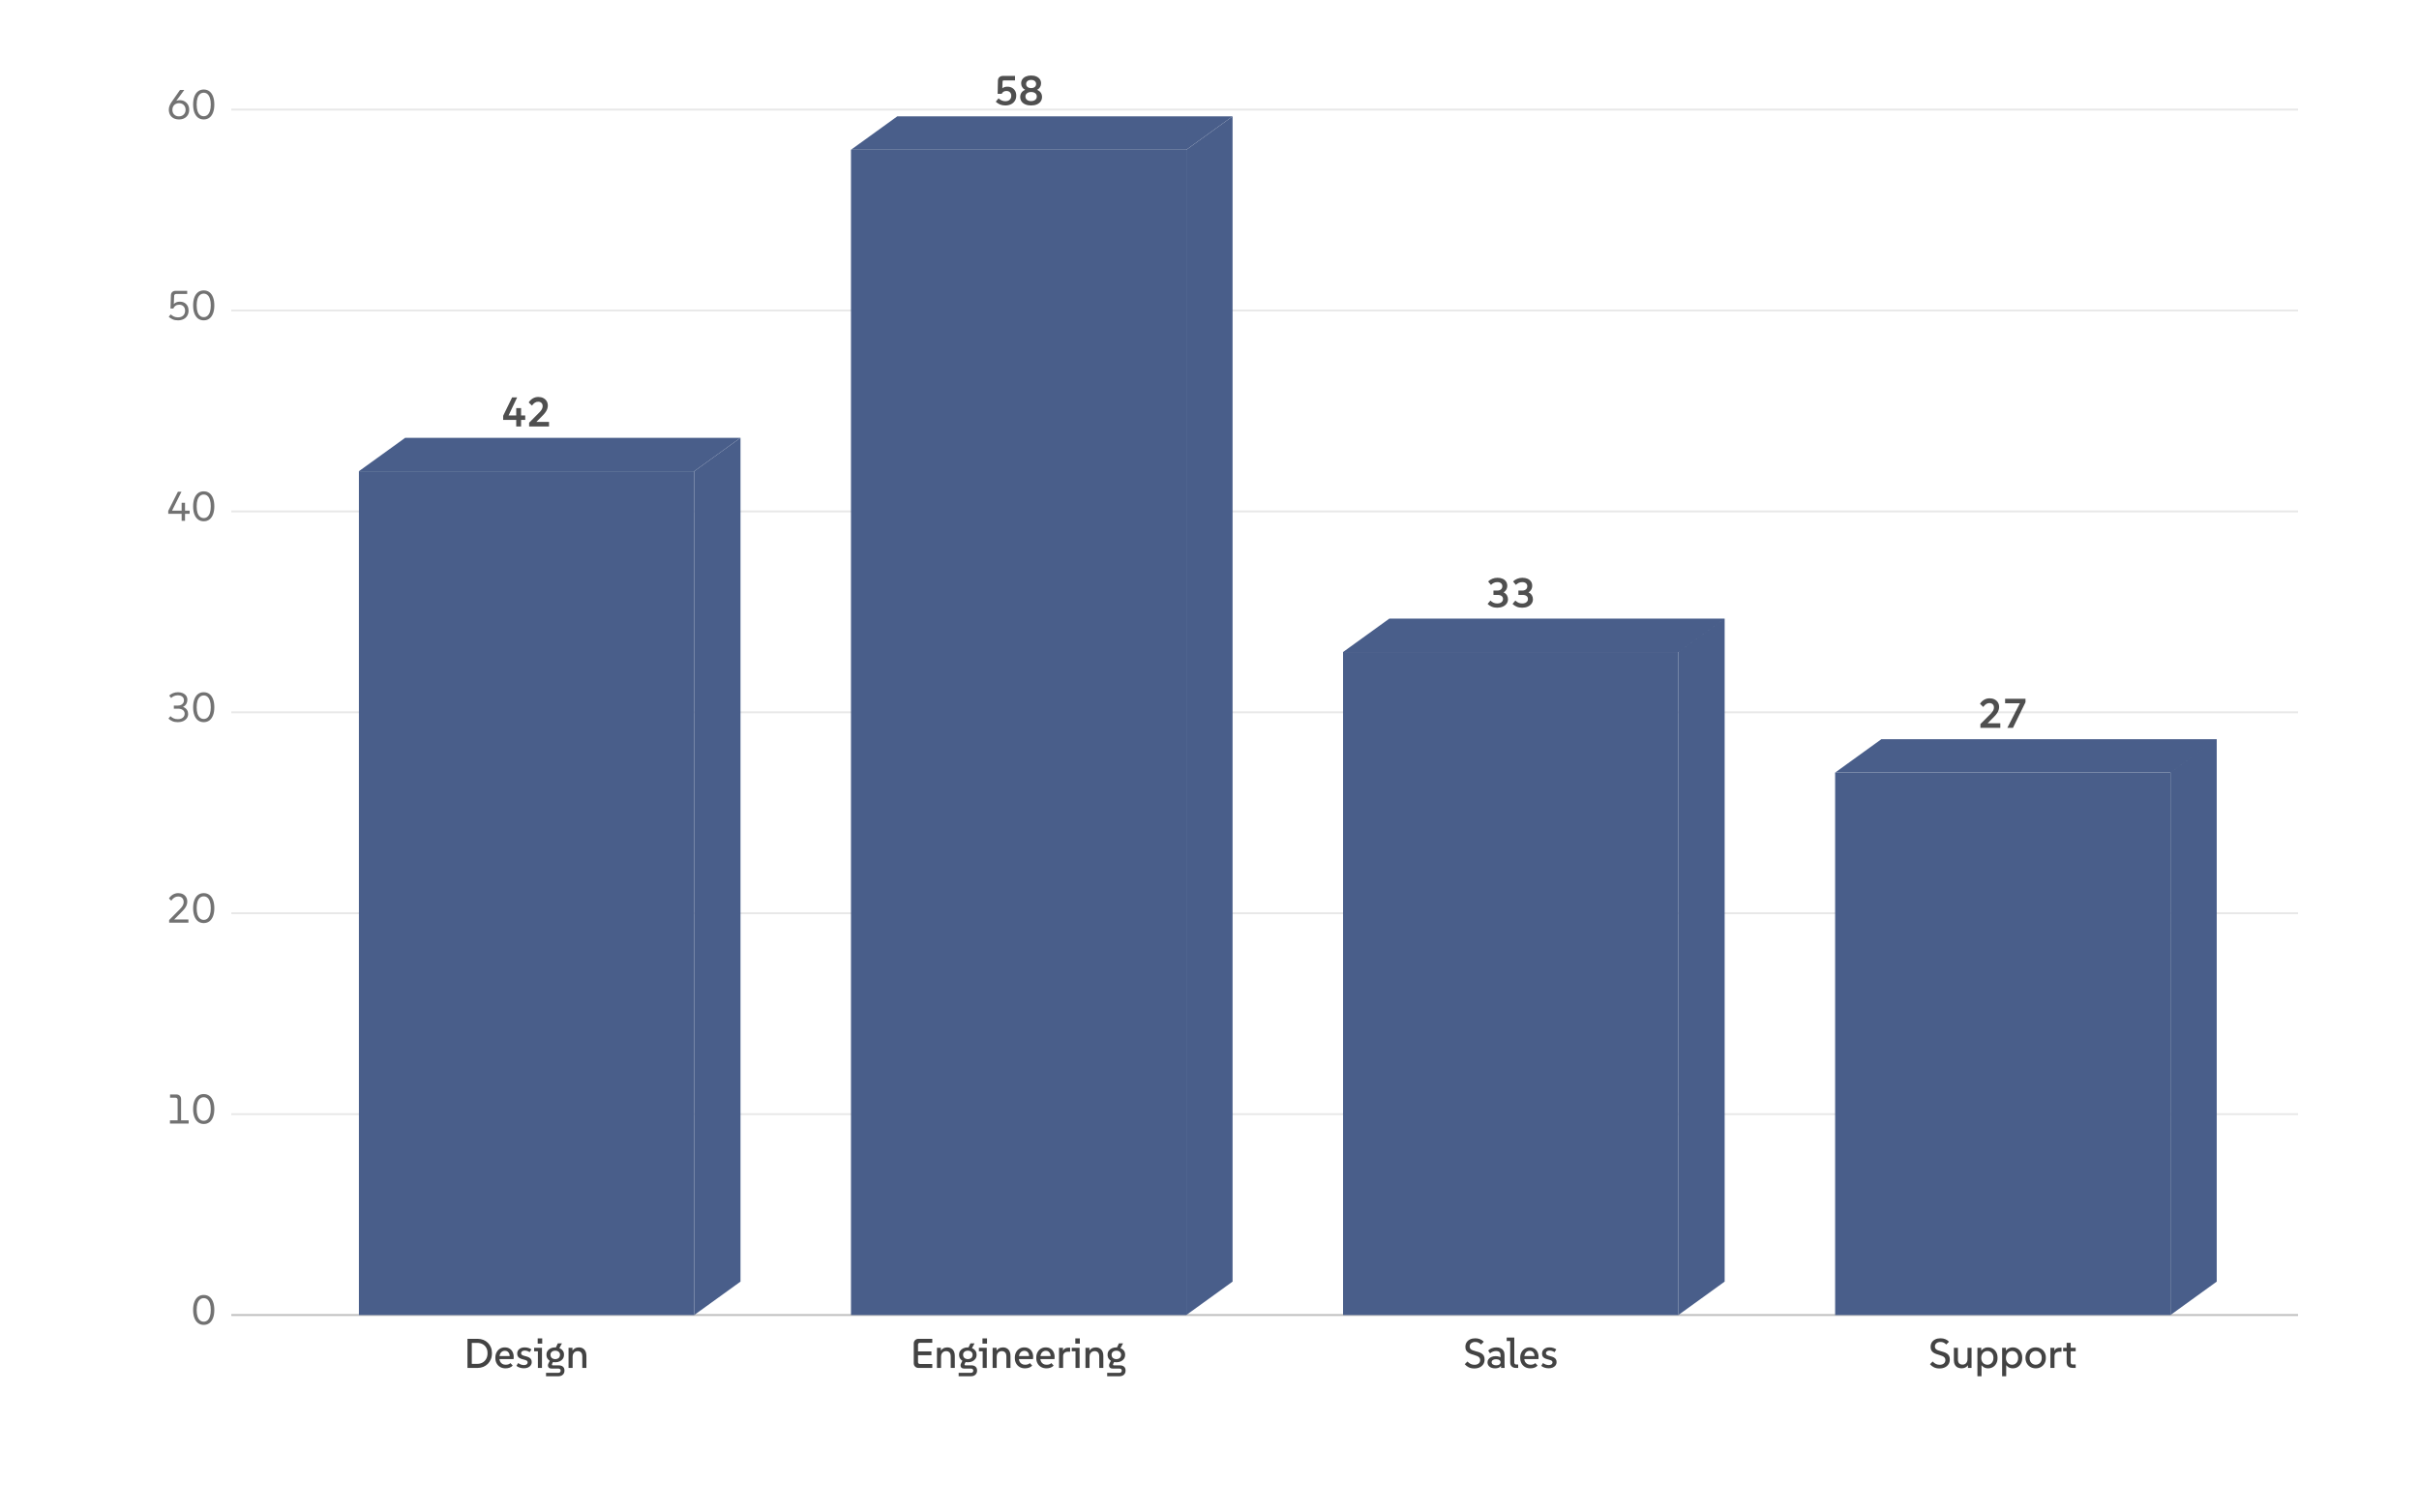
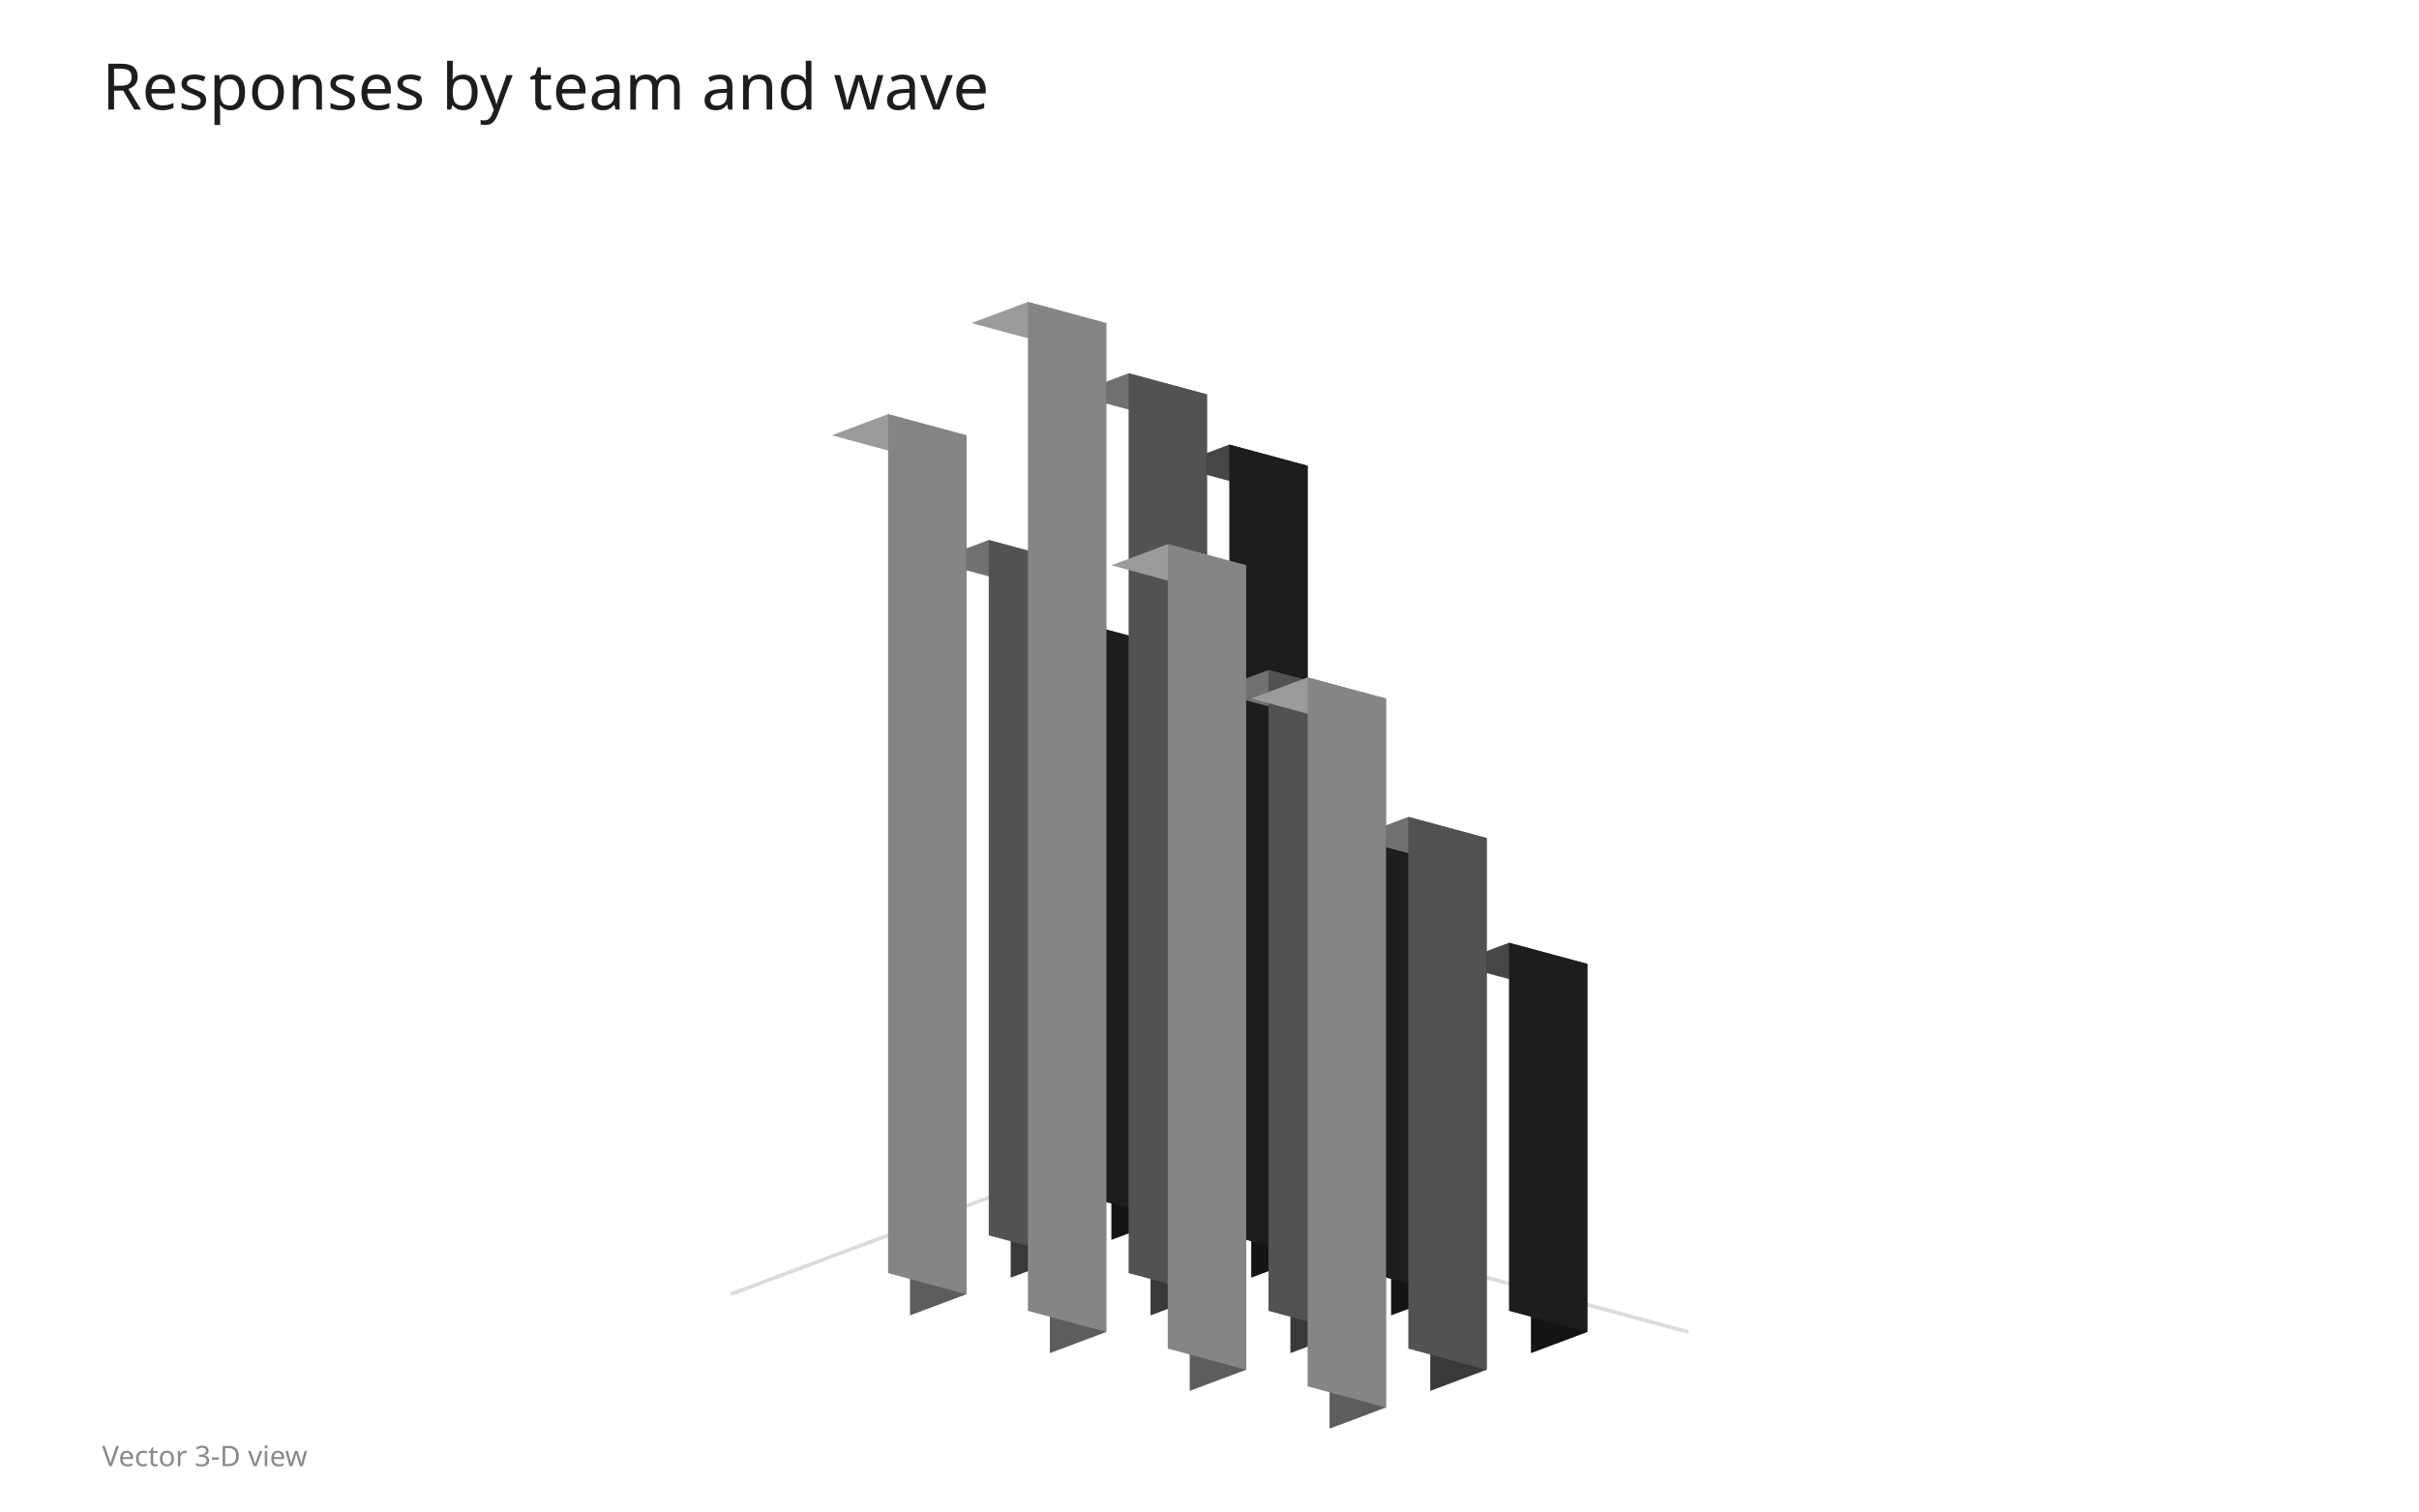
- <svg xmlns="http://www.w3.org/2000/svg" id="d3-svg" width="1280" height="800" data-lolly-anno="bar auto grouped monotone uniform none linear auto cool series #ffffff bc" style="width:100%;height:auto;display:block" viewBox="0 0 1280 800">
-   <defs>
-     <style>#d3-svg [data-annot],#d3-svg [data-canvas-input],#d3-svg [data-recolor]{cursor:pointer}</style>
-   </defs>
-   <path id="d3-bg" fill="none" d="M0 0h1280v800H0z" pointer-events="all" />
-   <g id="d3-plot">
-     <g class="value-axis">
-       <path stroke="#141414" d="M122.4 696H1216" opacity=".28" />
-       <path fill="#141414" d="M107.8 701.22q-1.74 0-3-.94-1.26-.95-1.94-2.72-.67-1.76-.67-4.24t.67-4.27q.68-1.78 1.94-2.73 1.26-.94 3-.94 1.75 0 3.01.94 1.25.95 1.92 2.73.68 1.78.68 4.27t-.68 4.24q-.67 1.77-1.92 2.72-1.26.94-3.01.94m0-1.7q1.18 0 2.01-.73.83-.72 1.28-2.11.44-1.39.44-3.36 0-2-.44-3.39-.45-1.39-1.28-2.12t-2.01-.73q-1.17 0-2.01.73-.85.73-1.29 2.12-.43 1.39-.43 3.39 0 1.97.43 3.36.44 1.39 1.29 2.11.84.73 2.01.73" opacity=".6" />
-       <path stroke="#141414" d="M122.4 589.67H1216" opacity=".1" />
-       <path fill="#141414" d="M93.98 593.98v-11.89q0-.49-.3-.79-.29-.31-.77-.31h-2.93v-1.72h3.39q1.08 0 1.76.69.69.68.69 1.75v12.27zm-4.05.69v-1.72h9.89v1.72zm17.87.22q-1.74 0-3-.94-1.26-.95-1.94-2.72-.67-1.76-.67-4.24t.67-4.27q.68-1.78 1.94-2.73 1.26-.94 3-.94 1.75 0 3.01.94 1.25.95 1.92 2.73.68 1.78.68 4.27t-.68 4.24q-.67 1.77-1.92 2.72-1.26.94-3.01.94m0-1.7q1.18 0 2.01-.73.83-.72 1.28-2.11.44-1.39.44-3.36 0-2-.44-3.39-.45-1.39-1.28-2.12t-2.01-.73q-1.17 0-2.01.73-.85.73-1.29 2.12-.43 1.39-.43 3.39 0 1.97.43 3.36.44 1.39 1.29 2.11.84.73 2.01.73" opacity=".6" />
-       <path stroke="#141414" d="M122.4 483.33H1216" opacity=".1" />
-       <path fill="#141414" d="M89.5 488.33v-1.39l5.66-5.73q.81-.8 1.24-1.46t.61-1.23.18-1.13q0-1.36-.8-2.14-.79-.77-2.16-.77-1.07 0-1.98.58-.92.58-1.62 1.64l-1.23-1.17q.83-1.32 2.11-2.07t2.78-.75q1.46 0 2.54.57t1.67 1.58.59 2.36q0 .73-.23 1.52-.22.78-.79 1.65t-1.59 1.91l-4.78 4.82-.11-.48h8.11v1.69zm18.3.22q-1.74 0-3-.94-1.26-.95-1.94-2.72-.67-1.76-.67-4.24t.67-4.27q.68-1.78 1.94-2.73 1.26-.94 3-.94 1.75 0 3.01.94 1.25.95 1.92 2.73.68 1.78.68 4.27t-.68 4.24q-.67 1.77-1.92 2.72-1.26.94-3.01.94m0-1.7q1.18 0 2.01-.73.83-.72 1.28-2.11.44-1.39.44-3.36 0-2-.44-3.39-.45-1.39-1.28-2.12t-2.01-.73q-1.17 0-2.01.73-.85.73-1.29 2.12-.43 1.39-.43 3.39 0 1.97.43 3.36.44 1.39 1.29 2.11.84.73 2.01.73" opacity=".6" />
-       <path stroke="#141414" d="M122.4 377H1216" opacity=".1" />
-       <path fill="#141414" d="M94.1 382.22q-1.68 0-2.89-.53-1.22-.54-2.08-1.36l1.06-1.27q.7.68 1.64 1.13t2.3.45q1.08 0 1.89-.37.81-.36 1.25-1 .45-.65.45-1.5 0-1.22-.95-1.96-.94-.73-2.59-.73h-2.19v-1.63h2.06q1.03 0 1.77-.37.73-.37 1.13-1t.39-1.4q0-1.25-.89-1.96-.89-.72-2.34-.72-1.21 0-2.11.44-.89.43-1.43.99l-1.05-1.28q.75-.74 1.94-1.25 1.19-.52 2.7-.52 1.48 0 2.61.5t1.76 1.41q.62.91.62 2.16 0 1.16-.57 2.12-.58.96-1.68 1.52-1.11.57-2.68.57v-.93q1.8 0 2.97.55 1.18.54 1.77 1.48t.6 2.1q0 1.3-.7 2.28-.71.98-1.94 1.53-1.24.55-2.82.55m13.7 0q-1.74 0-3-.94-1.26-.95-1.94-2.72-.67-1.76-.67-4.24t.67-4.27q.68-1.78 1.94-2.73 1.26-.94 3-.94 1.75 0 3.01.94 1.25.95 1.92 2.73.68 1.78.68 4.27t-.68 4.24q-.67 1.77-1.92 2.72-1.26.94-3.01.94m0-1.7q1.18 0 2.01-.73.83-.72 1.28-2.11.44-1.39.44-3.36 0-2-.44-3.39-.45-1.39-1.28-2.12t-2.01-.73q-1.17 0-2.01.73-.85.73-1.29 2.12-.43 1.39-.43 3.39 0 1.97.43 3.36.44 1.39 1.29 2.11.84.73 2.01.73" opacity=".6" />
-       <path stroke="#141414" d="M122.4 270.67H1216" opacity=".1" />
-       <path fill="#141414" d="M89.02 271.93v-1.54l5.12-10.12h1.89l-5.25 10.51-.41-.52h9.98v1.67zm7.09 3.74v-9.55h1.8v9.55zm11.69.22q-1.74 0-3-.94-1.26-.95-1.94-2.72-.67-1.76-.67-4.24t.67-4.27q.68-1.78 1.94-2.73 1.26-.94 3-.94 1.75 0 3.01.94 1.25.95 1.92 2.73.68 1.78.68 4.27t-.68 4.24q-.67 1.77-1.92 2.72-1.26.94-3.01.94m0-1.7q1.18 0 2.01-.73.83-.72 1.28-2.11.44-1.39.44-3.36 0-2-.44-3.39-.45-1.39-1.28-2.12t-2.01-.73q-1.17 0-2.01.73-.85.73-1.29 2.12-.43 1.39-.43 3.39 0 1.97.43 3.36.44 1.39 1.29 2.11.84.73 2.01.73" opacity=".6" />
-       <path stroke="#141414" d="M122.4 164.33H1216" opacity=".1" />
-       <path fill="#141414" d="M94.15 169.55q-1.59 0-2.82-.55-1.23-.54-2.05-1.34l1.06-1.27q.66.64 1.61 1.11t2.24.47q1.72 0 2.74-.95 1.01-.94 1.01-2.56 0-1.41-.81-2.29t-2.33-.89q-1.14 0-1.93.54-.8.55-1.14 1.46h-1.52l.23-7.15q.03-.64.34-1.14t.85-.78 1.18-.28h6.24v1.66h-5.88q-.39 0-.69.25t-.32.65l-.24 5.68-.7-.02q.44-1.1 1.43-1.79t2.51-.69q1.42 0 2.45.6 1.03.59 1.6 1.65t.57 2.45q0 1.62-.73 2.79-.72 1.16-1.98 1.77t-2.92.62m13.65 0q-1.74 0-3-.94-1.26-.95-1.94-2.72-.67-1.76-.67-4.24t.67-4.27q.68-1.78 1.94-2.73 1.26-.94 3-.94 1.75 0 3.01.94 1.25.95 1.92 2.73.68 1.78.68 4.27t-.68 4.24q-.67 1.77-1.92 2.72-1.26.94-3.01.94m0-1.7q1.18 0 2.01-.73.83-.72 1.28-2.11.44-1.39.44-3.36 0-2-.44-3.39-.45-1.39-1.28-2.12t-2.01-.73q-1.17 0-2.01.73-.85.73-1.29 2.12-.43 1.39-.43 3.39 0 1.97.43 3.36.44 1.39 1.29 2.11.84.73 2.01.73" opacity=".6" />
-       <path stroke="#141414" d="M122.4 58H1216" opacity=".1" />
-       <path fill="#141414" d="M94.74 63.22q-1.65 0-2.87-.64t-1.88-1.81-.66-2.76q0-1.04.39-2.03.38-.99 1.05-1.96l4.49-6.42h2.26l-4.9 6.68-.72.02q.69-.67 1.51-.97t1.7-.3q1.47 0 2.6.65t1.77 1.79.63 2.63q0 1.54-.68 2.69t-1.89 1.79-2.8.64m-.03-1.63q1.03 0 1.82-.45.79-.44 1.24-1.22.45-.79.45-1.81 0-1.03-.44-1.82t-1.22-1.24-1.8-.45q-1.06 0-1.86.45t-1.24 1.23-.44 1.83q0 1.57.95 2.52.96.96 2.54.96m13.09 1.63q-1.74 0-3-.94-1.26-.95-1.94-2.72-.67-1.76-.67-4.24t.67-4.27q.68-1.78 1.94-2.73 1.26-.94 3-.94 1.75 0 3.01.94 1.25.95 1.92 2.73.68 1.78.68 4.27t-.68 4.24q-.67 1.77-1.92 2.72-1.26.94-3.01.94m0-1.7q1.18 0 2.01-.73.83-.72 1.28-2.11.44-1.39.44-3.36 0-2-.44-3.39-.45-1.39-1.28-2.12t-2.01-.73q-1.17 0-2.01.73-.85.73-1.29 2.12-.43 1.39-.43 3.39 0 1.97.43 3.36.44 1.39 1.29 2.11.84.73 2.01.73" opacity=".6" />
+ <svg xmlns="http://www.w3.org/2000/svg" width="1280" height="800" viewBox="0 0 1280 800">
+   <svg width="1280" height="800" color="#030711" style="position:absolute;inset:0;width:100%;height:100%;display:block" viewBox="0 0 1280 800">
+     <path fill="none" d="M0 0h1280v800H0z" style="fill:none" />
+     <g class="chart3d-vector-fallback">
+       <path fill="none" stroke="#dcdbdc" stroke-width="2" d="m567.78 617.08 325.6 87.91m-325.6-87.91L386.62 685" style="fill:none;stroke:#dcdbdc;stroke-width:2px" />
+       <path fill="#141414" d="m617.92 645.05-29.84 11.19V353.16l29.84-11.19z" style="fill:#141414" />
+       <path fill="#464646" d="m576.48 330.78 41.44 11.19-29.84 11.19-41.44-11.19z" style="fill:#464646" />
+       <path fill="#1d1d1d" d="m576.48 633.86 41.44 11.19V341.97l-41.44-11.19z" style="fill:#1d1d1d" />
+       <path fill="#141414" d="m691.92 665.03-29.84 11.19V257.68l29.84-11.19z" style="fill:#141414" />
+       <path fill="#464646" d="m650.48 235.3 41.44 11.19-29.84 11.19-41.44-11.19z" style="fill:#464646" />
+       <path fill="#1d1d1d" d="m650.48 653.84 41.44 11.19V246.49l-41.44-11.19z" style="fill:#1d1d1d" />
+       <path fill="#393939" d="m564.64 665.03-29.84 11.19V308.19L564.64 297z" style="fill:#393939" />
+       <path fill="#717171" d="M523.2 285.81 564.64 297l-29.84 11.19L493.36 297z" style="fill:#717171" />
+       <path fill="#525252" d="m523.2 653.84 41.44 11.19V297l-41.44-11.19z" style="fill:#525252" />
+       <path fill="#141414" d="m765.92 685.01-29.84 11.19V458.06l29.84-11.19z" style="fill:#141414" />
+       <path fill="#464646" d="m724.48 435.69 41.44 11.18-29.84 11.19-41.44-11.19z" style="fill:#464646" />
+       <path fill="#1d1d1d" d="m724.48 673.82 41.44 11.19V446.87l-41.44-11.18z" style="fill:#1d1d1d" />
+       <path fill="#393939" d="M638.64 685.01 608.8 696.2V219.93l29.84-11.19z" style="fill:#393939" />
+       <path fill="#717171" d="m597.2 197.55 41.44 11.19-29.84 11.19-41.44-11.19z" style="fill:#717171" />
+       <path fill="#525252" d="m597.2 673.82 41.44 11.19V208.74l-41.44-11.19z" style="fill:#525252" />
+       <path fill="#5d5d5d" d="m511.36 685.01-29.84 11.19V241.58l29.84-11.19z" style="fill:#5d5d5d" />
+       <path fill="#9b9b9b" d="m469.92 219.2 41.44 11.19-29.84 11.19-41.44-11.19z" style="fill:#9b9b9b" />
+       <path fill="#858585" d="m469.92 673.82 41.44 11.19V230.39l-41.44-11.19z" style="fill:#858585" />
+       <path fill="#141414" d="m839.92 704.99-29.84 11.19V521.34l29.84-11.19z" style="fill:#141414" />
+       <path fill="#464646" d="m798.48 498.96 41.44 11.19-29.84 11.19-41.44-11.19z" style="fill:#464646" />
+       <path fill="#1d1d1d" d="m798.48 693.8 41.44 11.19V510.15l-41.44-11.19z" style="fill:#1d1d1d" />
+       <path fill="#393939" d="m712.64 704.99-29.84 11.19V377.02l29.84-11.19z" style="fill:#393939" />
+       <path fill="#717171" d="m671.2 354.64 41.44 11.19-29.84 11.19-41.44-11.19z" style="fill:#717171" />
+       <path fill="#525252" d="m671.2 693.8 41.44 11.19V365.83l-41.44-11.19z" style="fill:#525252" />
+       <path fill="#5d5d5d" d="m585.36 704.99-29.84 11.19v-534l29.84-11.19z" style="fill:#5d5d5d" />
+       <path fill="#9b9b9b" d="m543.92 159.8 41.44 11.19-29.84 11.19-41.44-11.19z" style="fill:#9b9b9b" />
+       <path fill="#858585" d="m543.92 693.8 41.44 11.19v-534l-41.44-11.19z" style="fill:#858585" />
+       <path fill="#393939" d="m786.64 724.97-29.84 11.19V454.73l29.84-11.19z" style="fill:#393939" />
+       <path fill="#717171" d="m745.2 432.35 41.44 11.19-29.84 11.19-41.44-11.19z" style="fill:#717171" />
+       <path fill="#525252" d="m745.2 713.78 41.44 11.19V443.54l-41.44-11.19z" style="fill:#525252" />
+       <path fill="#5d5d5d" d="m659.36 724.97-29.84 11.19V310.4l29.84-11.19z" style="fill:#5d5d5d" />
+       <path fill="#9b9b9b" d="m617.92 288.02 41.44 11.19-29.84 11.19-41.44-11.19z" style="fill:#9b9b9b" />
+       <path fill="#858585" d="m617.92 713.78 41.44 11.19V299.21l-41.44-11.19z" style="fill:#858585" />
+       <path fill="#5d5d5d" d="m733.36 744.95-29.84 11.19V380.9l29.84-11.19z" style="fill:#5d5d5d" />
+       <path fill="#9b9b9b" d="m691.92 358.52 41.44 11.19-29.84 11.19-41.44-11.19z" style="fill:#9b9b9b" />
+       <path fill="#858585" d="m691.92 733.76 41.44 11.19V369.71l-41.44-11.19z" style="fill:#858585" />
+       <text x="54" y="58" fill="#1d1d1d" font-size="34" font-weight="500" style="fill:#1d1d1d;font-family:SUSE,ui-sans-serif,system-ui,sans-serif;font-size:34px;font-weight:500">Responses by team and wave</text>
+       <text x="54" y="776" fill="#1d1d1d" fill-opacity=".52" font-size="15" style="fill:#1d1d1d;fill-opacity:.52;font-family:SUSE,ui-sans-serif,system-ui,sans-serif;font-size:15px">Vector 3-D view</text>
    </g>
-     <path fill="#141414" d="M247.36 724v-15.4h5.37q1.62 0 3 .54 1.39.54 2.41 1.55 1.03 1 1.6 2.37.57 1.36.57 3.02v.25q0 1.69-.58 3.09-.58 1.41-1.61 2.44-1.03 1.02-2.41 1.58t-2.98.56zm2.29-1.18-.95-.97h3.86q1.56 0 2.79-.7 1.22-.7 1.92-1.95t.7-2.87v-.25q0-1.6-.69-2.8t-1.91-1.86-2.81-.67h-3.86l.95-.97zm17.83 1.4q-1.58 0-2.79-.69-1.21-.7-1.89-1.93-.68-1.24-.68-2.86v-.22q0-1.54.63-2.75.62-1.21 1.76-1.93 1.15-.71 2.64-.71 1.57 0 2.68.77 1.11.76 1.63 2.15.53 1.39.29 3.29h-8.07v-1.63h6.91l-.94.84q.16-1.13-.13-1.94t-.9-1.25-1.46-.43q-.92 0-1.57.46t-.99 1.26-.34 1.87v.46q0 .92.4 1.68.39.76 1.14 1.21t1.78.44q.83 0 1.43-.21.61-.21 1.08-.65l1.22 1.3q-.63.72-1.62 1.1-.98.37-2.21.37m9.75-.03q-1.22 0-2.27-.36-1.04-.37-1.71-.93l.94-1.48q.63.47 1.43.78.8.3 1.61.3.89 0 1.43-.38.55-.39.55-1.03 0-.57-.4-.87-.41-.29-1.04-.47l-1.33-.37q-.71-.18-1.34-.5-.63-.31-1.03-.9-.4-.58-.4-1.58 0-1.45 1.08-2.36t2.91-.91q1.03 0 1.95.29t1.61.79l-.95 1.46q-.57-.4-1.24-.63t-1.39-.23q-.86 0-1.38.39-.53.39-.53 1.02 0 .55.41.85t1.05.49l1.36.37q.72.19 1.36.52t1.05.92.41 1.6q0 .95-.53 1.67-.54.73-1.47 1.14t-2.14.41m7.39-.19v-9.76l.97.96h-2.96v-1.85h4.15V724zm-.11-12.88v-2.74h2.4v2.74zm4.42 17.28v-1.79h6.41q.64 0 .99-.31t.34-.87q0-.53-.34-.81t-.99-.29h-3.6q-.83 0-1.28-.41t-.52-1.03.26-1.26l1.03-2.07 1.83.46-.93 1.84q-.08.16-.09.34-.02.18.09.3.12.13.4.13h3.11q1.37 0 2.21.7t.84 2.13q0 .85-.39 1.52-.4.66-1.1 1.04t-1.65.38zm4.87-7.39q-1.35 0-2.4-.5t-1.64-1.38-.59-2.01v-.2q0-1.11.59-1.97.6-.85 1.64-1.34 1.05-.48 2.4-.48 1.36 0 2.41.48t1.64 1.32.58 1.95v.24q0 1.13-.58 2.01-.59.88-1.64 1.38t-2.41.5m0-1.66q.59 0 1.17-.22.57-.21.96-.72t.39-1.4q0-.95-.7-1.54-.71-.59-1.82-.59t-1.82.59-.7 1.54q0 .88.4 1.4t.98.72q.59.22 1.14.22m-.29-4.84 1.67-3.52h2.17l-1.91 3.52zm7.33 9.49v-10.65h2.08v2.91h-.58q.24-.94.69-1.55.44-.6 1.01-.95.56-.35 1.16-.49t1.09-.14q1.8 0 2.9 1.16 1.1 1.17 1.1 3.41v6.3h-2.16v-5.97q0-1.55-.68-2.24-.67-.68-1.74-.68-.75 0-1.36.33-.62.34-.98 1-.37.66-.37 1.64V724zm185.18 0q-1.09 0-1.8-.71t-.71-1.79v-10.4q0-1.08.71-1.79t1.8-.71h7.29v2.09h-6.55q-.42 0-.71.28t-.28.7v9.26q0 .41.28.7t.71.28h6.55V724zm-1.38-6.73v-1.99h8.21v1.99zm11.15 6.73v-10.65h2.07v2.91h-.57q.23-.94.68-1.55.44-.6 1.01-.95t1.16-.49 1.09-.14q1.8 0 2.9 1.16 1.1 1.17 1.1 3.41v6.3h-2.16v-5.97q0-1.55-.67-2.24-.68-.68-1.75-.68-.75 0-1.36.33-.61.34-.98 1-.36.66-.36 1.64V724zm11.47 4.4v-1.79h6.4q.65 0 .99-.31.35-.31.35-.87 0-.53-.35-.81t-.99-.29h-3.6q-.82 0-1.28-.41-.45-.4-.51-1.03-.06-.62.26-1.26l1.03-2.07 1.83.46-.93 1.84q-.08.16-.1.34t.1.3q.12.13.4.13h3.11q1.37 0 2.21.7t.84 2.13q0 .85-.39 1.52-.4.66-1.1 1.04t-1.66.38zm4.87-7.39q-1.35 0-2.4-.5t-1.64-1.38-.6-2.01v-.2q0-1.11.6-1.97t1.64-1.34 2.4-.48 2.41.48 1.63 1.32.59 1.95v.24q0 1.13-.59 2.01t-1.63 1.38-2.41.5m0-1.66q.59 0 1.16-.22.58-.21.97-.72t.39-1.4q0-.95-.7-1.54-.71-.59-1.82-.59t-1.82.59-.7 1.54q0 .88.4 1.4t.98.72q.59.22 1.14.22m-.29-4.84 1.67-3.52h2.17l-1.92 3.52zm8.14 9.49v-9.76l.96.96h-2.96v-1.85h4.16V724zm-.11-12.88v-2.74h2.4v2.74zm5.37 12.88v-10.65h2.08v2.91h-.58q.24-.94.69-1.55.44-.6 1.01-.95.56-.35 1.16-.49t1.09-.14q1.8 0 2.9 1.16 1.1 1.17 1.1 3.41v6.3h-2.16v-5.97q0-1.55-.68-2.24-.67-.68-1.74-.68-.75 0-1.36.33-.62.34-.98 1-.37.66-.37 1.64V724zm17.11.22q-1.58 0-2.79-.69-1.21-.7-1.89-1.93-.68-1.24-.68-2.86v-.22q0-1.54.63-2.75.62-1.21 1.76-1.93 1.14-.71 2.64-.71 1.57 0 2.68.77 1.11.76 1.63 2.15t.29 3.29h-8.08v-1.63h6.92l-.95.84q.16-1.13-.12-1.94t-.9-1.25-1.46-.43q-.93 0-1.57.46-.65.46-.99 1.26-.35.8-.35 1.87v.46q0 .92.4 1.68t1.15 1.21 1.77.44q.83 0 1.44-.21t1.07-.65l1.23 1.3q-.63.72-1.62 1.1-.98.37-2.21.37m11.35 0q-1.58 0-2.79-.69-1.21-.7-1.89-1.93-.68-1.24-.68-2.86v-.22q0-1.54.63-2.75.62-1.21 1.76-1.93 1.15-.71 2.64-.71 1.57 0 2.68.77 1.11.76 1.63 2.15.53 1.39.29 3.29h-8.07v-1.63h6.91l-.94.84q.16-1.13-.13-1.94t-.9-1.25-1.46-.43q-.92 0-1.57.46t-.99 1.26-.34 1.87v.46q0 .92.4 1.68.39.76 1.14 1.21t1.78.44q.83 0 1.43-.21.61-.21 1.08-.65l1.22 1.3q-.63.72-1.62 1.1-.98.37-2.21.37m6.68-.22v-10.65h2.09v2.91l-.29-.02q.12-1.15.56-1.79t1.13-.9 1.5-.26h.88v2.13h-1.05q-1.27 0-1.96.6-.7.6-.7 1.82V724zm8.72 0v-9.76l.97.96h-2.96v-1.85h4.15V724zm-.1-12.88v-2.74h2.39v2.74zm5.37 12.88v-10.65h2.08v2.91h-.58q.24-.94.68-1.55.45-.6 1.01-.95t1.16-.49 1.09-.14q1.8 0 2.9 1.16 1.11 1.17 1.11 3.41v6.3h-2.16v-5.97q0-1.55-.68-2.24-.68-.68-1.75-.68-.75 0-1.36.33-.61.34-.98 1-.36.66-.36 1.64V724zm11.48 4.4v-1.79h6.4q.64 0 .99-.31t.34-.87q0-.53-.34-.81t-.99-.29h-3.6q-.83 0-1.28-.41t-.52-1.03q-.06-.62.26-1.26l1.03-2.07 1.83.46-.93 1.84q-.07.16-.09.34t.1.3q.11.13.39.13h3.12q1.36 0 2.2.7t.84 2.13q0 .85-.39 1.52-.39.66-1.1 1.04-.7.38-1.65.38zm4.87-7.39q-1.36 0-2.41-.5-1.04-.5-1.64-1.38t-.59-2.01v-.2q0-1.11.59-1.97.6-.85 1.64-1.34 1.05-.48 2.41-.48 1.35 0 2.4.48t1.64 1.32.59 1.95v.24q0 1.13-.59 2.01t-1.64 1.38-2.4.5m0-1.66q.58 0 1.16-.22.57-.21.96-.72t.39-1.4q0-.95-.7-1.54t-1.81-.59q-1.12 0-1.82.59-.71.58-.71 1.54 0 .88.4 1.4t.99.72q.58.22 1.14.22m-.3-4.84 1.67-3.52h2.17l-1.91 3.52zm189.67 9.77q-1.66 0-2.91-.61t-2.12-1.63l1.43-1.43q.85.9 1.75 1.32.9.41 1.94.41 1.42 0 2.23-.69t.81-1.79q0-.81-.42-1.32-.43-.5-1.12-.81t-1.54-.55q-.83-.24-1.66-.52-.84-.28-1.53-.73t-1.13-1.18q-.42-.73-.42-1.86 0-1.4.65-2.43.65-1.02 1.84-1.58 1.18-.56 2.76-.56 1.43 0 2.59.49 1.15.48 1.89 1.33l-1.46 1.47q-.65-.68-1.38-1.02t-1.65-.33q-1.34 0-2.16.66-.81.67-.81 1.75 0 .77.43 1.24t1.13.74 1.54.49 1.7.5q.84.27 1.54.73t1.13 1.21.43 1.95q0 1.45-.69 2.51-.7 1.07-1.93 1.66t-2.86.58m14.17-.28-.04-3.31-.24-.75v-2.71q0-1.18-.63-1.68t-1.67-.5q-.83 0-1.71.31t-1.52.93l-.99-1.48q.71-.8 1.89-1.24t2.45-.44q1.3 0 2.26.45.97.45 1.51 1.33t.54 2.2v3.43q0 .88.02 1.74l.05 1.72zm-3.17.22q-1.8 0-2.89-.88-1.09-.89-1.09-2.3 0-.94.54-1.67t1.51-1.16 2.22-.43q1.94 0 2.94.86 1.01.85 1.01 2.25h-.49q0 1.58-.97 2.46t-2.78.87m.58-1.6q1.1 0 1.71-.45.62-.45.62-1.18 0-.72-.62-1.16t-1.72-.44-1.73.44-.64 1.16.65 1.17 1.73.46m10.47 1.38q-1.36 0-2.19-.76t-.83-2.08v-12.35l.96.97h-2.82v-1.84h4.02v13.26q0 .42.28.7.28.29.7.29h1.07V724zm7.63.22q-1.58 0-2.79-.69-1.21-.7-1.89-1.93-.68-1.24-.68-2.86v-.22q0-1.54.63-2.75.62-1.21 1.76-1.93 1.15-.71 2.64-.71 1.57 0 2.68.77 1.11.76 1.63 2.15.53 1.39.29 3.29h-8.07v-1.63h6.91l-.94.84q.16-1.13-.13-1.94t-.9-1.25-1.46-.43q-.92 0-1.57.46t-.99 1.26-.34 1.87v.46q0 .92.4 1.68.39.76 1.14 1.21t1.78.44q.83 0 1.43-.21.61-.21 1.08-.65l1.22 1.3q-.63.72-1.62 1.1-.98.37-2.21.37m9.75-.03q-1.22 0-2.27-.36-1.04-.37-1.71-.93l.94-1.48q.63.47 1.43.78.8.3 1.61.3.89 0 1.43-.38.55-.39.55-1.03 0-.57-.4-.87-.41-.29-1.04-.47l-1.33-.37q-.71-.18-1.34-.5-.63-.31-1.03-.9-.4-.58-.4-1.58 0-1.45 1.08-2.36t2.91-.91q1.03 0 1.95.29t1.61.79l-.95 1.46q-.57-.4-1.24-.63t-1.39-.23q-.86 0-1.38.39-.53.39-.53 1.02 0 .55.41.85t1.05.49l1.36.37q.72.19 1.36.52t1.05.92.41 1.6q0 .95-.53 1.67-.54.73-1.47 1.14t-2.14.41m206.74.09q-1.66 0-2.91-.61t-2.12-1.63l1.43-1.43q.85.9 1.75 1.32.9.41 1.94.41 1.42 0 2.23-.69t.81-1.79q0-.81-.42-1.32-.43-.5-1.12-.81t-1.54-.55q-.83-.24-1.66-.52-.84-.28-1.53-.73t-1.13-1.18q-.42-.73-.42-1.86 0-1.4.65-2.43.65-1.02 1.84-1.58 1.18-.56 2.76-.56 1.43 0 2.59.49 1.15.48 1.89 1.33l-1.46 1.47q-.65-.68-1.38-1.02t-1.65-.33q-1.34 0-2.16.66-.81.67-.81 1.75 0 .77.43 1.24t1.13.74 1.54.49 1.7.5q.84.27 1.54.73t1.13 1.21.43 1.95q0 1.45-.69 2.51-.7 1.07-1.93 1.66t-2.86.58m11.73-.06q-1.17 0-2.11-.47t-1.46-1.43q-.54-.96-.54-2.45v-6.52h2.15v6.12q0 1.03.31 1.64.32.61.86.87.55.27 1.24.27.74 0 1.34-.32.59-.32.95-.97t.36-1.61v-6h2.14V724h-1.9v-2.9h.63q-.23.93-.68 1.54t-1.02.95-1.17.49-1.1.14m8.35 4.18v-15.05h2.02v2.7l-.41-.47q.59-1.13 1.64-1.79t2.37-.66q1.44 0 2.57.69 1.14.68 1.79 1.9t.66 2.82v.21q0 1.64-.65 2.87t-1.78 1.91q-1.12.69-2.58.69-1.28 0-2.3-.62-1.02-.63-1.61-1.69l.44-.5v6.99zm5.3-6.08q.9 0 1.62-.44t1.14-1.24.42-1.89v-.21q0-1.07-.42-1.85-.41-.79-1.14-1.22-.72-.43-1.62-.43-.93 0-1.68.45t-1.17 1.26-.43 1.93.43 1.93q.42.82 1.17 1.26t1.68.45m7.77 6.08v-15.05h2.02v2.7l-.41-.47q.59-1.13 1.64-1.79t2.37-.66q1.44 0 2.57.69t1.79 1.9q.66 1.22.66 2.82v.21q0 1.64-.65 2.87t-1.78 1.91q-1.13.69-2.58.69-1.28 0-2.3-.62-1.02-.63-1.61-1.69l.44-.5v6.99zm5.3-6.08q.9 0 1.62-.44t1.14-1.24.42-1.89v-.21q0-1.07-.42-1.85-.41-.79-1.14-1.22-.72-.43-1.62-.43-.93 0-1.68.45t-1.17 1.26-.43 1.93.43 1.93 1.17 1.26q.75.45 1.68.45m12.47 1.9q-1.54 0-2.77-.7-1.22-.7-1.92-1.93-.71-1.24-.71-2.85v-.2q0-1.59.71-2.81.7-1.22 1.92-1.91 1.23-.69 2.77-.69t2.76.69q1.21.68 1.91 1.9t.7 2.79v.23q0 1.61-.7 2.85-.7 1.23-1.91 1.93-1.22.7-2.76.7m0-1.91q.95 0 1.68-.46.72-.45 1.13-1.26.4-.8.4-1.85v-.23q0-1.02-.4-1.8t-1.13-1.22-1.68-.45-1.67.45-1.15 1.24-.42 1.81v.2q0 1.05.42 1.85.42.81 1.15 1.26.73.46 1.67.46m7.79 1.69v-10.65h2.09v2.91l-.29-.02q.12-1.15.56-1.79t1.13-.9 1.5-.26h.88v2.13h-1.05q-1.26 0-1.96.6t-.7 1.82V724zm11.69 0q-.56 0-1.11-.15-.56-.14-1.01-.49t-.72-.92-.27-1.43v-10.28h2.15v10.44q0 .43.29.71t.7.28h1.65V724zm-4.97-8.8v-1.85h6.65v1.85z" class="cat-axis" opacity=".8" />
-     <path fill="#495e8a" d="M189.9 249.4h177.45l24.48-17.68H214.4Z" />
-     <path fill="#495e8a" d="m367.35 249.4 24.48-17.68v446.6L367.35 696Z" />
-     <path fill="#495e8a" d="M189.91 249.4h177.44V696H189.91z" data-recolor="Design" />
-     <path fill="#495e8a" d="M450.29 79.27h177.44l24.48-17.68H474.77Z" />
-     <path fill="#495e8a" d="m627.73 79.27 24.48-17.68v616.73L627.73 696Z" />
-     <path fill="#495e8a" d="M450.29 79.27h177.44V696H450.29z" data-recolor="Engineering" />
-     <path fill="#495e8a" d="M710.67 345.1H888.1l24.48-17.68H735.15Zm177.44 0 24.48-17.68v350.9L888.11 696Z" />
-     <path fill="#495e8a" d="M710.67 345.1h177.44V696H710.67z" data-recolor="Sales" />
-     <path fill="#495e8a" d="M971.05 408.9h177.44l24.48-17.68H995.53Zm177.45 0 24.47-17.68v287.1L1148.5 696Z" />
-     <path fill="#495e8a" d="M971.05 408.9h177.44V696H971.05z" data-recolor="Support" />
-     <path fill="#141414" d="M266.25 222.25v-2.2l4.74-9.73h2.66l-4.91 10.35-.61-.78h9.79v2.36zm6.91 3.47V216h2.57v9.72zm6.82 0v-1.98l5.41-5.45q.66-.66 1.03-1.22.38-.56.55-1.09t.17-1.04q0-1.06-.64-1.69-.65-.63-1.75-.63-.98 0-1.77.53t-1.5 1.52l-1.72-1.68q.88-1.35 2.18-2.12 1.29-.77 2.9-.77 1.51 0 2.63.58 1.13.58 1.77 1.6.64 1.03.64 2.38 0 .8-.26 1.63t-.83 1.69-1.53 1.84l-4.19 4.21-.12-.72h7.56v2.41zM531.94 55.81q-1.59 0-2.85-.54t-2.19-1.45l1.49-1.79q.71.69 1.59 1.11t1.99.43q1.47 0 2.3-.78.83-.77.83-2.09 0-1.14-.67-1.84-.68-.71-1.92-.71-.88 0-1.52.41t-.96 1.11h-2.13l.15-7.11q.03-.7.36-1.24.34-.53.91-.83t1.25-.3h6.52v2.36h-5.97q-.24 0-.42.16-.19.15-.2.41l-.18 5.22-1.02-.02q.41-1.1 1.33-1.76.93-.67 2.42-.67 1.42 0 2.47.59 1.04.59 1.63 1.64t.59 2.46q0 1.65-.76 2.82-.75 1.18-2.05 1.79t-2.99.62m13.67 0q-1.74 0-3.05-.55t-2.01-1.56-.71-2.37q0-1.23.59-2.17t1.67-1.45q1.08-.52 2.55-.52v.84q-1.31 0-2.27-.52-.97-.52-1.5-1.4-.54-.88-.54-2 0-1.25.65-2.18.66-.93 1.84-1.44 1.19-.52 2.78-.52 1.6 0 2.78.52 1.17.51 1.83 1.43.65.93.65 2.17 0 1.11-.53 2.01t-1.49 1.41-2.28.52v-.84q1.48 0 2.56.52 1.07.52 1.66 1.44.59.93.59 2.17 0 1.37-.72 2.38t-2.01 1.56-3.04.55m0-2.3q.91 0 1.58-.3.68-.3 1.06-.85.37-.55.37-1.28 0-.74-.37-1.27-.38-.53-1.05-.82-.67-.3-1.57-.3-.91 0-1.59.3-.67.29-1.06.82-.38.53-.38 1.27 0 .73.37 1.28.38.55 1.06.85t1.58.3m.02-6.89q1.21 0 1.92-.59.7-.59.7-1.56 0-.99-.71-1.58-.72-.59-1.93-.59-1.19 0-1.91.59-.73.59-.73 1.58 0 .97.73 1.56.72.59 1.93.59m246.63 275.02q-1.65 0-2.91-.54-1.25-.53-2.2-1.45l1.49-1.79q.73.71 1.6 1.12t2.04.42q.92 0 1.6-.3t1.06-.83.37-1.24q0-1-.75-1.58t-2.01-.58h-2.3v-2.3h2.09q.8 0 1.39-.29t.91-.8.32-1.14q0-1.05-.72-1.65-.73-.59-1.95-.59-1.08 0-1.92.42t-1.43 1.06l-1.51-1.82q.88-.88 2.16-1.42t2.79-.54q1.55 0 2.72.52t1.81 1.46.65 2.22q0 1.19-.58 2.16t-1.69 1.54-2.69.57v-1.32q1.83 0 3.01.57t1.75 1.51q.58.96.58 2.12 0 1.34-.73 2.35-.74 1.01-2.03 1.57t-2.92.57m13.2 0q-1.65 0-2.91-.54-1.25-.53-2.2-1.45l1.49-1.79q.73.71 1.6 1.12t2.04.42q.92 0 1.6-.3t1.06-.83.37-1.24q0-1-.75-1.58t-2.01-.58h-2.3v-2.3h2.09q.8 0 1.39-.29t.91-.8.32-1.14q0-1.05-.72-1.65-.73-.59-1.95-.59-1.08 0-1.92.42t-1.43 1.06l-1.51-1.82q.88-.88 2.16-1.42t2.79-.54q1.55 0 2.72.52t1.81 1.46q.65.95.65 2.22 0 1.19-.58 2.16t-1.69 1.54-2.69.57v-1.32q1.83 0 3.01.57t1.75 1.51q.58.96.58 2.12 0 1.34-.73 2.35-.74 1.01-2.03 1.57t-2.92.57m242.46 63.58v-1.98l5.41-5.45q.66-.66 1.03-1.22.38-.56.55-1.09t.17-1.04q0-1.06-.64-1.69-.65-.63-1.75-.63-.98 0-1.77.53t-1.5 1.52l-1.72-1.68q.88-1.35 2.18-2.12 1.29-.77 2.9-.77 1.51 0 2.63.58 1.13.58 1.77 1.6.64 1.03.64 2.38 0 .8-.26 1.63t-.83 1.69-1.53 1.84l-4.19 4.21-.12-.72h7.56v2.41zm14.25 0 6.99-13.67.57.66h-8.74v-2.39h10.79v1.85l-6.63 13.55z" opacity=".75" />
-   </g>
+   </svg>
</svg>
